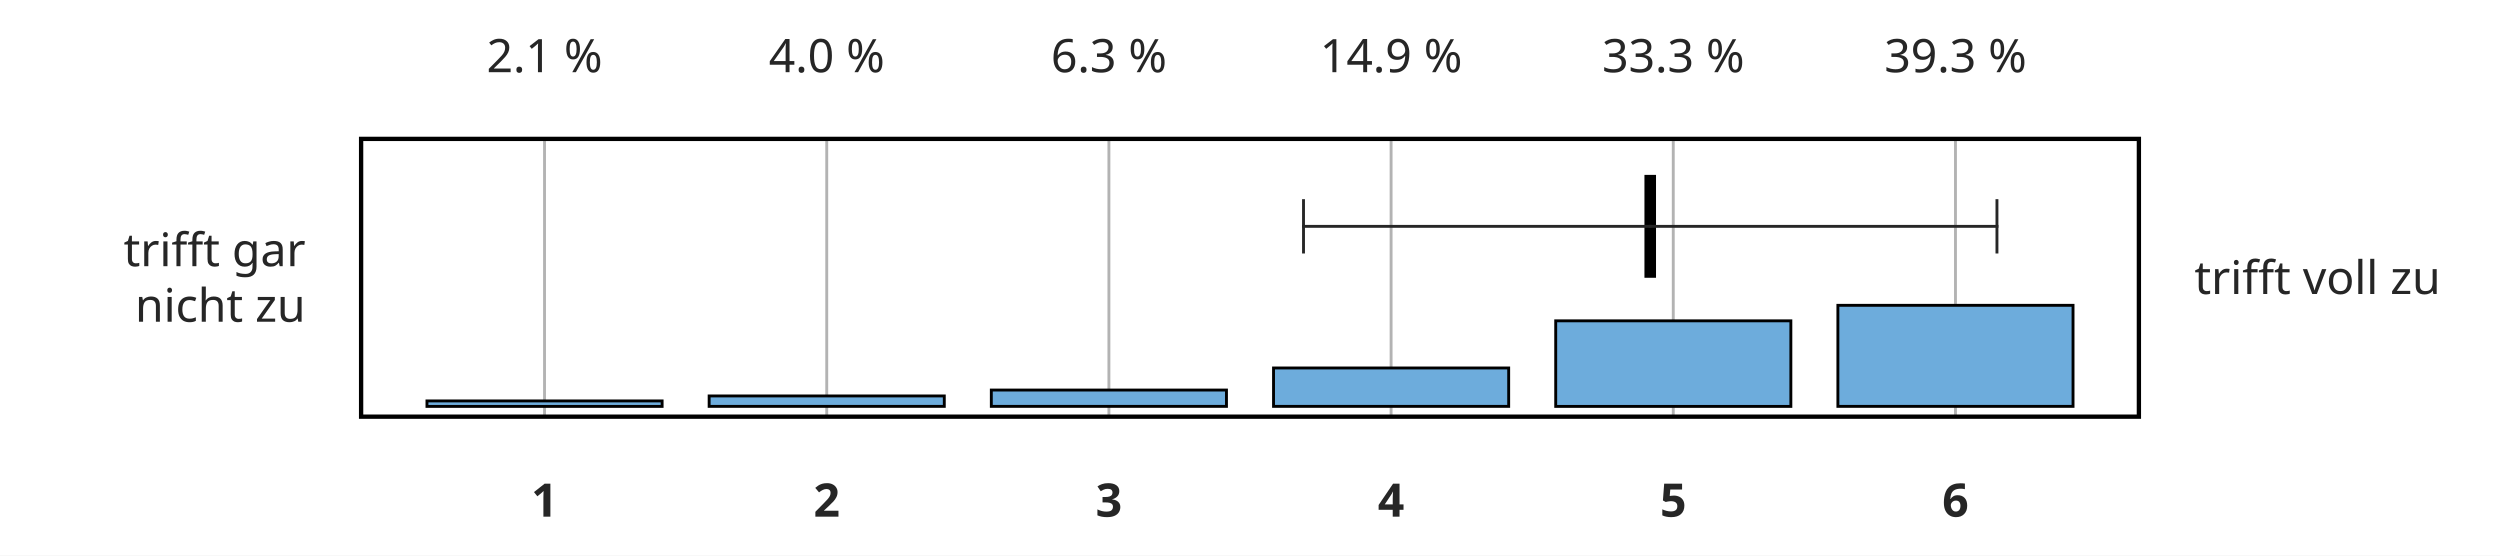
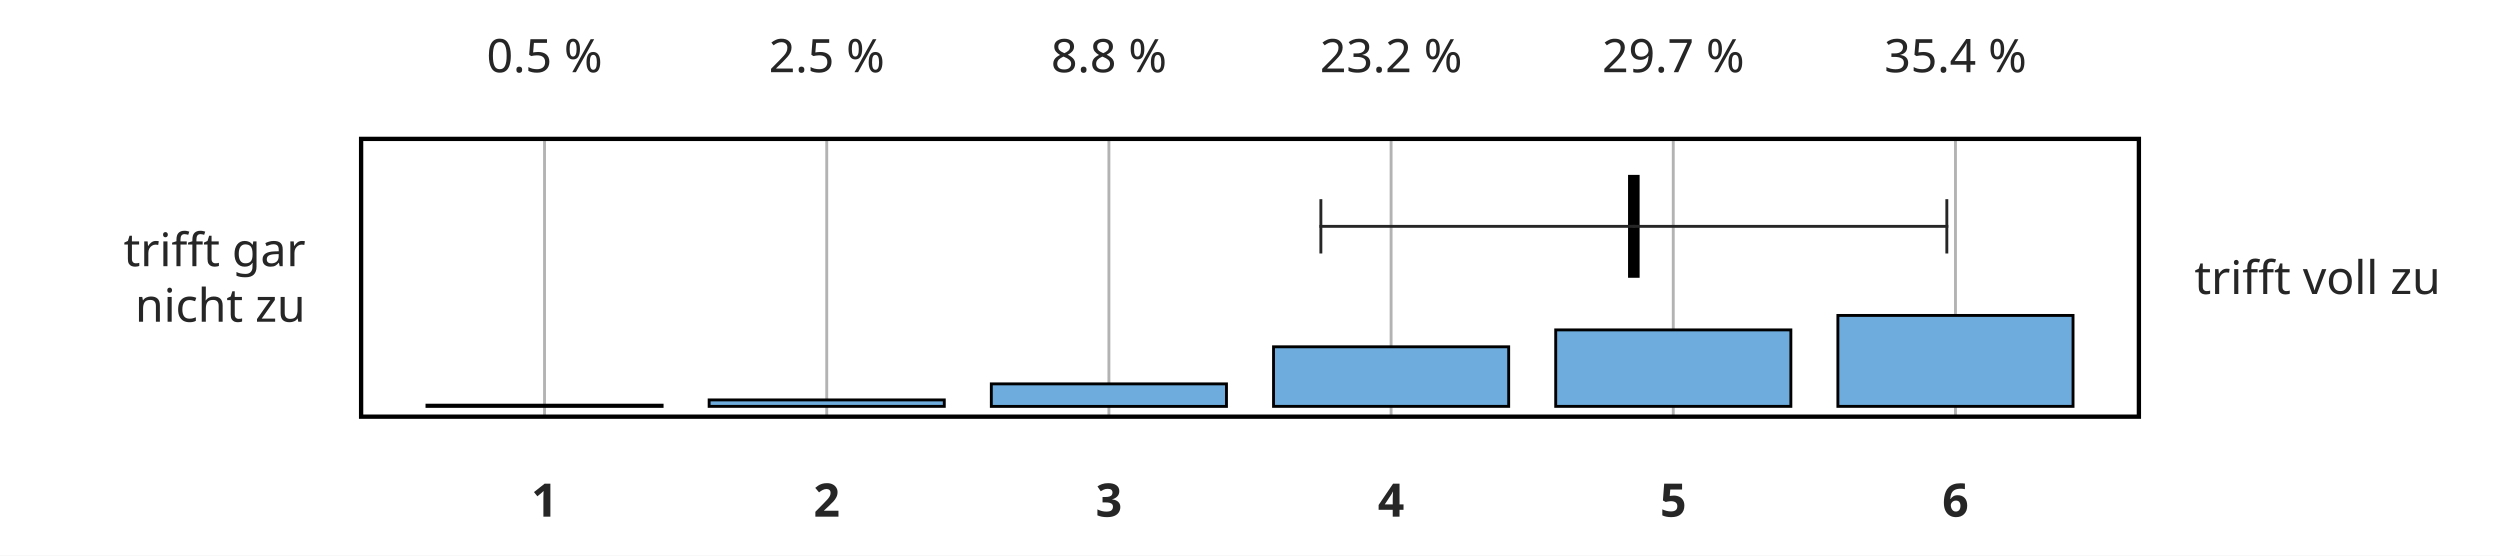
<svg xmlns="http://www.w3.org/2000/svg" width="648.00pt" height="144.00pt" viewBox="0 0 648.00 144.00">
  <g class="svglite">
    <defs>
      <style type="text/css">
    .svglite line, .svglite polyline, .svglite polygon, .svglite path, .svglite rect, .svglite circle {
      fill: none;
      stroke: #000000;
      stroke-linecap: round;
      stroke-linejoin: round;
      stroke-miterlimit: 10.00;
    }
    .svglite text {
      white-space: pre;
    }
    .svglite g.glyphgroup path {
      fill: inherit;
      stroke: none;
    }
  </style>
    </defs>
    <rect width="100%" height="100%" style="stroke: none; fill: #FFFFFF;" />
    <defs>
      <clipPath id="cpMC4wMHw2NDguMDB8MC4wMHwxNDQuMDA=">
        <rect x="0.00" y="0.00" width="648.00" height="144.00" />
      </clipPath>
    </defs>
    <g clip-path="url(#cpMC4wMHw2NDguMDB8MC4wMHwxNDQuMDA=)">
</g>
    <defs>
      <clipPath id="cpOTMuNjB8NTU0LjQwfDM2LjAwfDEwOC4wMA==">
        <rect x="93.60" y="36.00" width="460.80" height="72.00" />
      </clipPath>
    </defs>
    <g clip-path="url(#cpOTMuNjB8NTU0LjQwfDM2LjAwfDEwOC4wMA==)">
      <line x1="141.14" y1="108.00" x2="141.14" y2="36.00" style="stroke-width: 0.75; stroke: #B3B3B3; stroke-linecap: square; stroke-linejoin: miter;" />
      <line x1="214.29" y1="108.00" x2="214.29" y2="36.00" style="stroke-width: 0.75; stroke: #B3B3B3; stroke-linecap: square; stroke-linejoin: miter;" />
      <line x1="287.43" y1="108.00" x2="287.43" y2="36.00" style="stroke-width: 0.75; stroke: #B3B3B3; stroke-linecap: square; stroke-linejoin: miter;" />
      <line x1="360.57" y1="108.00" x2="360.57" y2="36.00" style="stroke-width: 0.75; stroke: #B3B3B3; stroke-linecap: square; stroke-linejoin: miter;" />
      <line x1="433.71" y1="108.00" x2="433.71" y2="36.00" style="stroke-width: 0.75; stroke: #B3B3B3; stroke-linecap: square; stroke-linejoin: miter;" />
      <line x1="506.86" y1="108.00" x2="506.86" y2="36.00" style="stroke-width: 0.75; stroke: #B3B3B3; stroke-linecap: square; stroke-linejoin: miter;" />
    </g>
    <g clip-path="url(#cpMC4wMHw2NDguMDB8MC4wMHwxNDQuMDA=)">
-       <rect x="110.67" y="103.92" width="60.95" height="1.42" style="stroke-width: 0.75; stroke-linecap: square; stroke-linejoin: miter; fill: #6DACDC;" />
-       <rect x="183.81" y="102.63" width="60.95" height="2.70" style="stroke-width: 0.75; stroke-linecap: square; stroke-linejoin: miter; fill: #6DACDC;" />
-       <rect x="256.95" y="101.10" width="60.95" height="4.23" style="stroke-width: 0.75; stroke-linecap: square; stroke-linejoin: miter; fill: #6DACDC;" />
-       <rect x="330.10" y="95.38" width="60.95" height="9.95" style="stroke-width: 0.75; stroke-linecap: square; stroke-linejoin: miter; fill: #6DACDC;" />
-       <rect x="403.24" y="83.16" width="60.95" height="22.18" style="stroke-width: 0.75; stroke-linecap: square; stroke-linejoin: miter; fill: #6DACDC;" />
-       <rect x="476.38" y="79.14" width="60.95" height="26.19" style="stroke-width: 0.75; stroke-linecap: square; stroke-linejoin: miter; fill: #6DACDC;" />
+       <rect x="110.67" y="105.02" width="60.95" height="0.32" style="stroke-width: 0.75; stroke-linecap: square; stroke-linejoin: miter; fill: #6DACDC;" />
+       <rect x="183.81" y="103.66" width="60.95" height="1.67" style="stroke-width: 0.75; stroke-linecap: square; stroke-linejoin: miter; fill: #6DACDC;" />
+       <rect x="256.95" y="99.50" width="60.95" height="5.84" style="stroke-width: 0.75; stroke-linecap: square; stroke-linejoin: miter; fill: #6DACDC;" />
+       <rect x="330.10" y="89.89" width="60.95" height="15.44" style="stroke-width: 0.75; stroke-linecap: square; stroke-linejoin: miter; fill: #6DACDC;" />
+       <rect x="403.24" y="85.51" width="60.95" height="19.82" style="stroke-width: 0.75; stroke-linecap: square; stroke-linejoin: miter; fill: #6DACDC;" />
+       <rect x="476.38" y="81.76" width="60.95" height="23.57" style="stroke-width: 0.75; stroke-linecap: square; stroke-linejoin: miter; fill: #6DACDC;" />
      <polygon points="93.60,108.00 554.40,108.00 554.40,36.00 93.60,36.00 " style="stroke-width: 1.12; stroke-linecap: square; stroke-linejoin: miter;" />
      <text x="141.14" y="133.92" text-anchor="middle" style="font-size: 12.00px; font-weight: bold;fill: #262626; font-family: &quot;Red Hat Text&quot;;" textLength="4.62px" lengthAdjust="spacingAndGlyphs">1</text>
      <text x="214.29" y="133.92" text-anchor="middle" style="font-size: 12.00px; font-weight: bold;fill: #262626; font-family: &quot;Red Hat Text&quot;;" textLength="7.20px" lengthAdjust="spacingAndGlyphs">2</text>
      <text x="287.43" y="133.92" text-anchor="middle" style="font-size: 12.00px; font-weight: bold;fill: #262626; font-family: &quot;Red Hat Text&quot;;" textLength="7.20px" lengthAdjust="spacingAndGlyphs">3</text>
      <text x="360.57" y="133.92" text-anchor="middle" style="font-size: 12.00px; font-weight: bold;fill: #262626; font-family: &quot;Red Hat Text&quot;;" textLength="8.33px" lengthAdjust="spacingAndGlyphs">4</text>
      <text x="433.71" y="133.92" text-anchor="middle" style="font-size: 12.00px; font-weight: bold;fill: #262626; font-family: &quot;Red Hat Text&quot;;" textLength="7.20px" lengthAdjust="spacingAndGlyphs">5</text>
      <text x="506.86" y="133.92" text-anchor="middle" style="font-size: 12.00px; font-weight: bold;fill: #262626; font-family: &quot;Red Hat Text&quot;;" textLength="7.20px" lengthAdjust="spacingAndGlyphs">6</text>
-       <text x="141.14" y="18.72" text-anchor="middle" style="font-size: 12.00px;fill: #262626; font-family: &quot;Red Hat Text&quot;;" textLength="25.02px" lengthAdjust="spacingAndGlyphs">2.1 %</text>
-       <text x="214.29" y="18.72" text-anchor="middle" style="font-size: 12.00px;fill: #262626; font-family: &quot;Red Hat Text&quot;;" textLength="29.59px" lengthAdjust="spacingAndGlyphs">4.0 %</text>
-       <text x="287.43" y="18.72" text-anchor="middle" style="font-size: 12.00px;fill: #262626; font-family: &quot;Red Hat Text&quot;;" textLength="28.72px" lengthAdjust="spacingAndGlyphs">6.3 %</text>
-       <text x="360.57" y="18.72" text-anchor="middle" style="font-size: 12.00px;fill: #262626; font-family: &quot;Red Hat Text&quot;;" textLength="32.78px" lengthAdjust="spacingAndGlyphs">14.9 %</text>
-       <text x="433.71" y="18.72" text-anchor="middle" style="font-size: 12.00px;fill: #262626; font-family: &quot;Red Hat Text&quot;;" textLength="35.80px" lengthAdjust="spacingAndGlyphs">33.3 %</text>
-       <text x="506.86" y="18.72" text-anchor="middle" style="font-size: 12.00px;fill: #262626; font-family: &quot;Red Hat Text&quot;;" textLength="35.84px" lengthAdjust="spacingAndGlyphs">39.3 %</text>
+       <text x="141.14" y="18.72" text-anchor="middle" style="font-size: 12.00px;fill: #262626; font-family: &quot;Red Hat Text&quot;;" textLength="29.38px" lengthAdjust="spacingAndGlyphs">0.5 %</text>
+       <text x="214.29" y="18.72" text-anchor="middle" style="font-size: 12.00px;fill: #262626; font-family: &quot;Red Hat Text&quot;;" textLength="28.95px" lengthAdjust="spacingAndGlyphs">2.5 %</text>
+       <text x="287.43" y="18.72" text-anchor="middle" style="font-size: 12.00px;fill: #262626; font-family: &quot;Red Hat Text&quot;;" textLength="28.61px" lengthAdjust="spacingAndGlyphs">8.8 %</text>
+       <text x="360.57" y="18.72" text-anchor="middle" style="font-size: 12.00px;fill: #262626; font-family: &quot;Red Hat Text&quot;;" textLength="36.05px" lengthAdjust="spacingAndGlyphs">23.2 %</text>
+       <text x="433.71" y="18.72" text-anchor="middle" style="font-size: 12.00px;fill: #262626; font-family: &quot;Red Hat Text&quot;;" textLength="35.72px" lengthAdjust="spacingAndGlyphs">29.7 %</text>
+       <text x="506.86" y="18.72" text-anchor="middle" style="font-size: 12.00px;fill: #262626; font-family: &quot;Red Hat Text&quot;;" textLength="35.91px" lengthAdjust="spacingAndGlyphs">35.4 %</text>
      <text x="79.20" y="69.00" text-anchor="end" style="font-size: 12.00px;fill: #262626; font-family: &quot;Red Hat Text&quot;;" textLength="45.38px" lengthAdjust="spacingAndGlyphs">trifft gar</text>
      <text x="79.20" y="83.40" text-anchor="end" style="font-size: 12.00px;fill: #262626; font-family: &quot;Red Hat Text&quot;;" textLength="41.30px" lengthAdjust="spacingAndGlyphs">nicht zu</text>
      <text x="568.80" y="76.20" style="font-size: 12.00px;fill: #262626; font-family: &quot;Red Hat Text&quot;;" textLength="60.92px" lengthAdjust="spacingAndGlyphs">trifft voll zu</text>
    </g>
    <g clip-path="url(#cpOTMuNjB8NTU0LjQwfDM2LjAwfDEwOC4wMA==)">
-       <polygon points="427.74,72.00 427.74,45.33 427.74,45.33 427.74,72.00 " style="stroke-width: 0.75; stroke: none; stroke-linecap: square; stroke-linejoin: miter; fill: #D3D3D3;" />
-       <line x1="427.74" y1="72.00" x2="427.74" y2="45.33" style="stroke-width: 3.00; stroke-linecap: butt; stroke-linejoin: miter;" />
-       <line x1="337.87" y1="58.67" x2="427.74" y2="58.67" style="stroke-width: 0.75; stroke: #262626; stroke-linecap: square; stroke-linejoin: miter;" />
-       <line x1="517.61" y1="58.67" x2="427.74" y2="58.67" style="stroke-width: 0.75; stroke: #262626; stroke-linecap: square; stroke-linejoin: miter;" />
-       <line x1="337.87" y1="65.33" x2="337.87" y2="52.00" style="stroke-width: 0.75; stroke: #262626; stroke-linecap: square; stroke-linejoin: miter;" />
-       <line x1="517.61" y1="65.33" x2="517.61" y2="52.00" style="stroke-width: 0.75; stroke: #262626; stroke-linecap: square; stroke-linejoin: miter;" />
-       <polygon points="427.74,72.00 427.74,45.33 427.74,45.33 427.74,72.00 " style="stroke-width: 0.007; stroke: #262626; stroke-linecap: square; stroke-linejoin: miter;" />
+       <polygon points="423.49,72.00 423.49,45.33 423.49,45.33 423.49,72.00 " style="stroke-width: 0.75; stroke: none; stroke-linecap: square; stroke-linejoin: miter; fill: #D3D3D3;" />
+       <line x1="423.49" y1="72.00" x2="423.49" y2="45.33" style="stroke-width: 3.00; stroke-linecap: butt; stroke-linejoin: miter;" />
+       <line x1="342.37" y1="58.67" x2="423.49" y2="58.67" style="stroke-width: 0.75; stroke: #262626; stroke-linecap: square; stroke-linejoin: miter;" />
+       <line x1="504.62" y1="58.67" x2="423.49" y2="58.67" style="stroke-width: 0.75; stroke: #262626; stroke-linecap: square; stroke-linejoin: miter;" />
+       <line x1="342.37" y1="65.33" x2="342.37" y2="52.00" style="stroke-width: 0.75; stroke: #262626; stroke-linecap: square; stroke-linejoin: miter;" />
+       <line x1="504.62" y1="65.33" x2="504.62" y2="52.00" style="stroke-width: 0.75; stroke: #262626; stroke-linecap: square; stroke-linejoin: miter;" />
+       <polygon points="423.49,72.00 423.49,45.33 423.49,45.33 423.49,72.00 " style="stroke-width: 0.007; stroke: #262626; stroke-linecap: square; stroke-linejoin: miter;" />
    </g>
    <defs>
      <clipPath id="cpNTkuMDR8NjE3Ljc2fDU5LjA0fDcwLjU2">
        <rect x="59.04" y="59.04" width="558.72" height="11.52" />
      </clipPath>
    </defs>
    <g clip-path="url(#cpNTkuMDR8NjE3Ljc2fDU5LjA0fDcwLjU2)">
</g>
  </g>
</svg>
